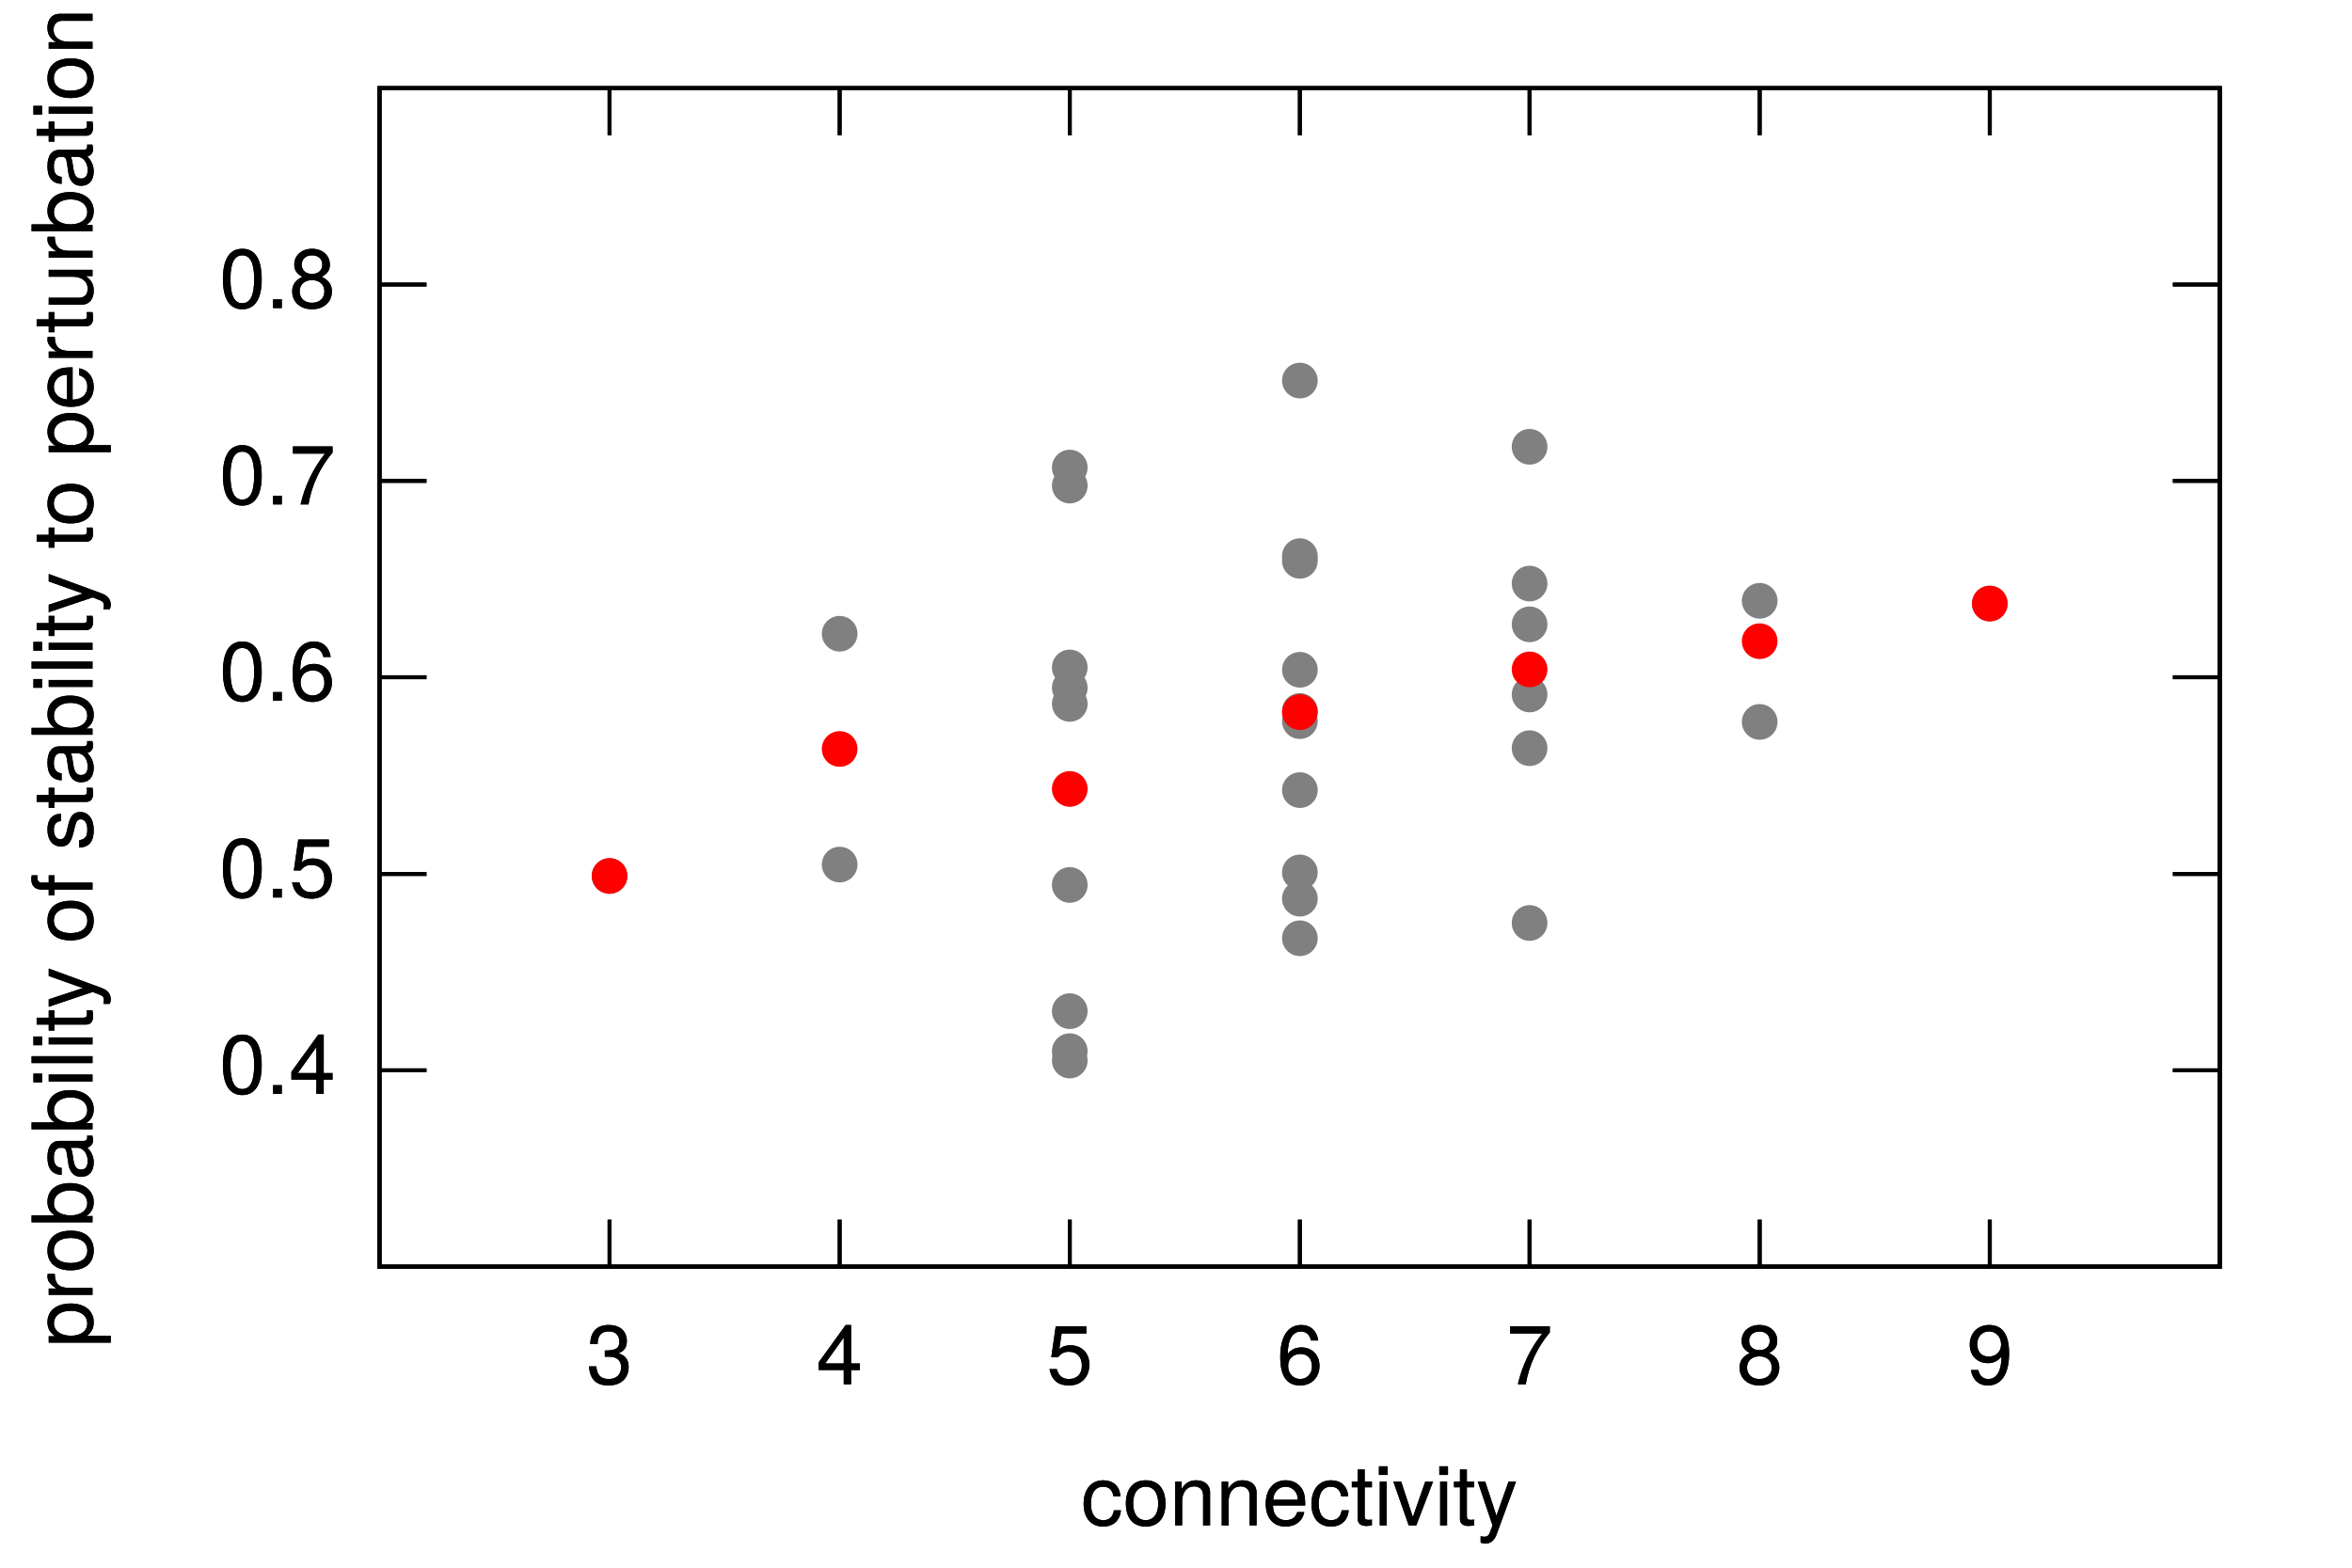
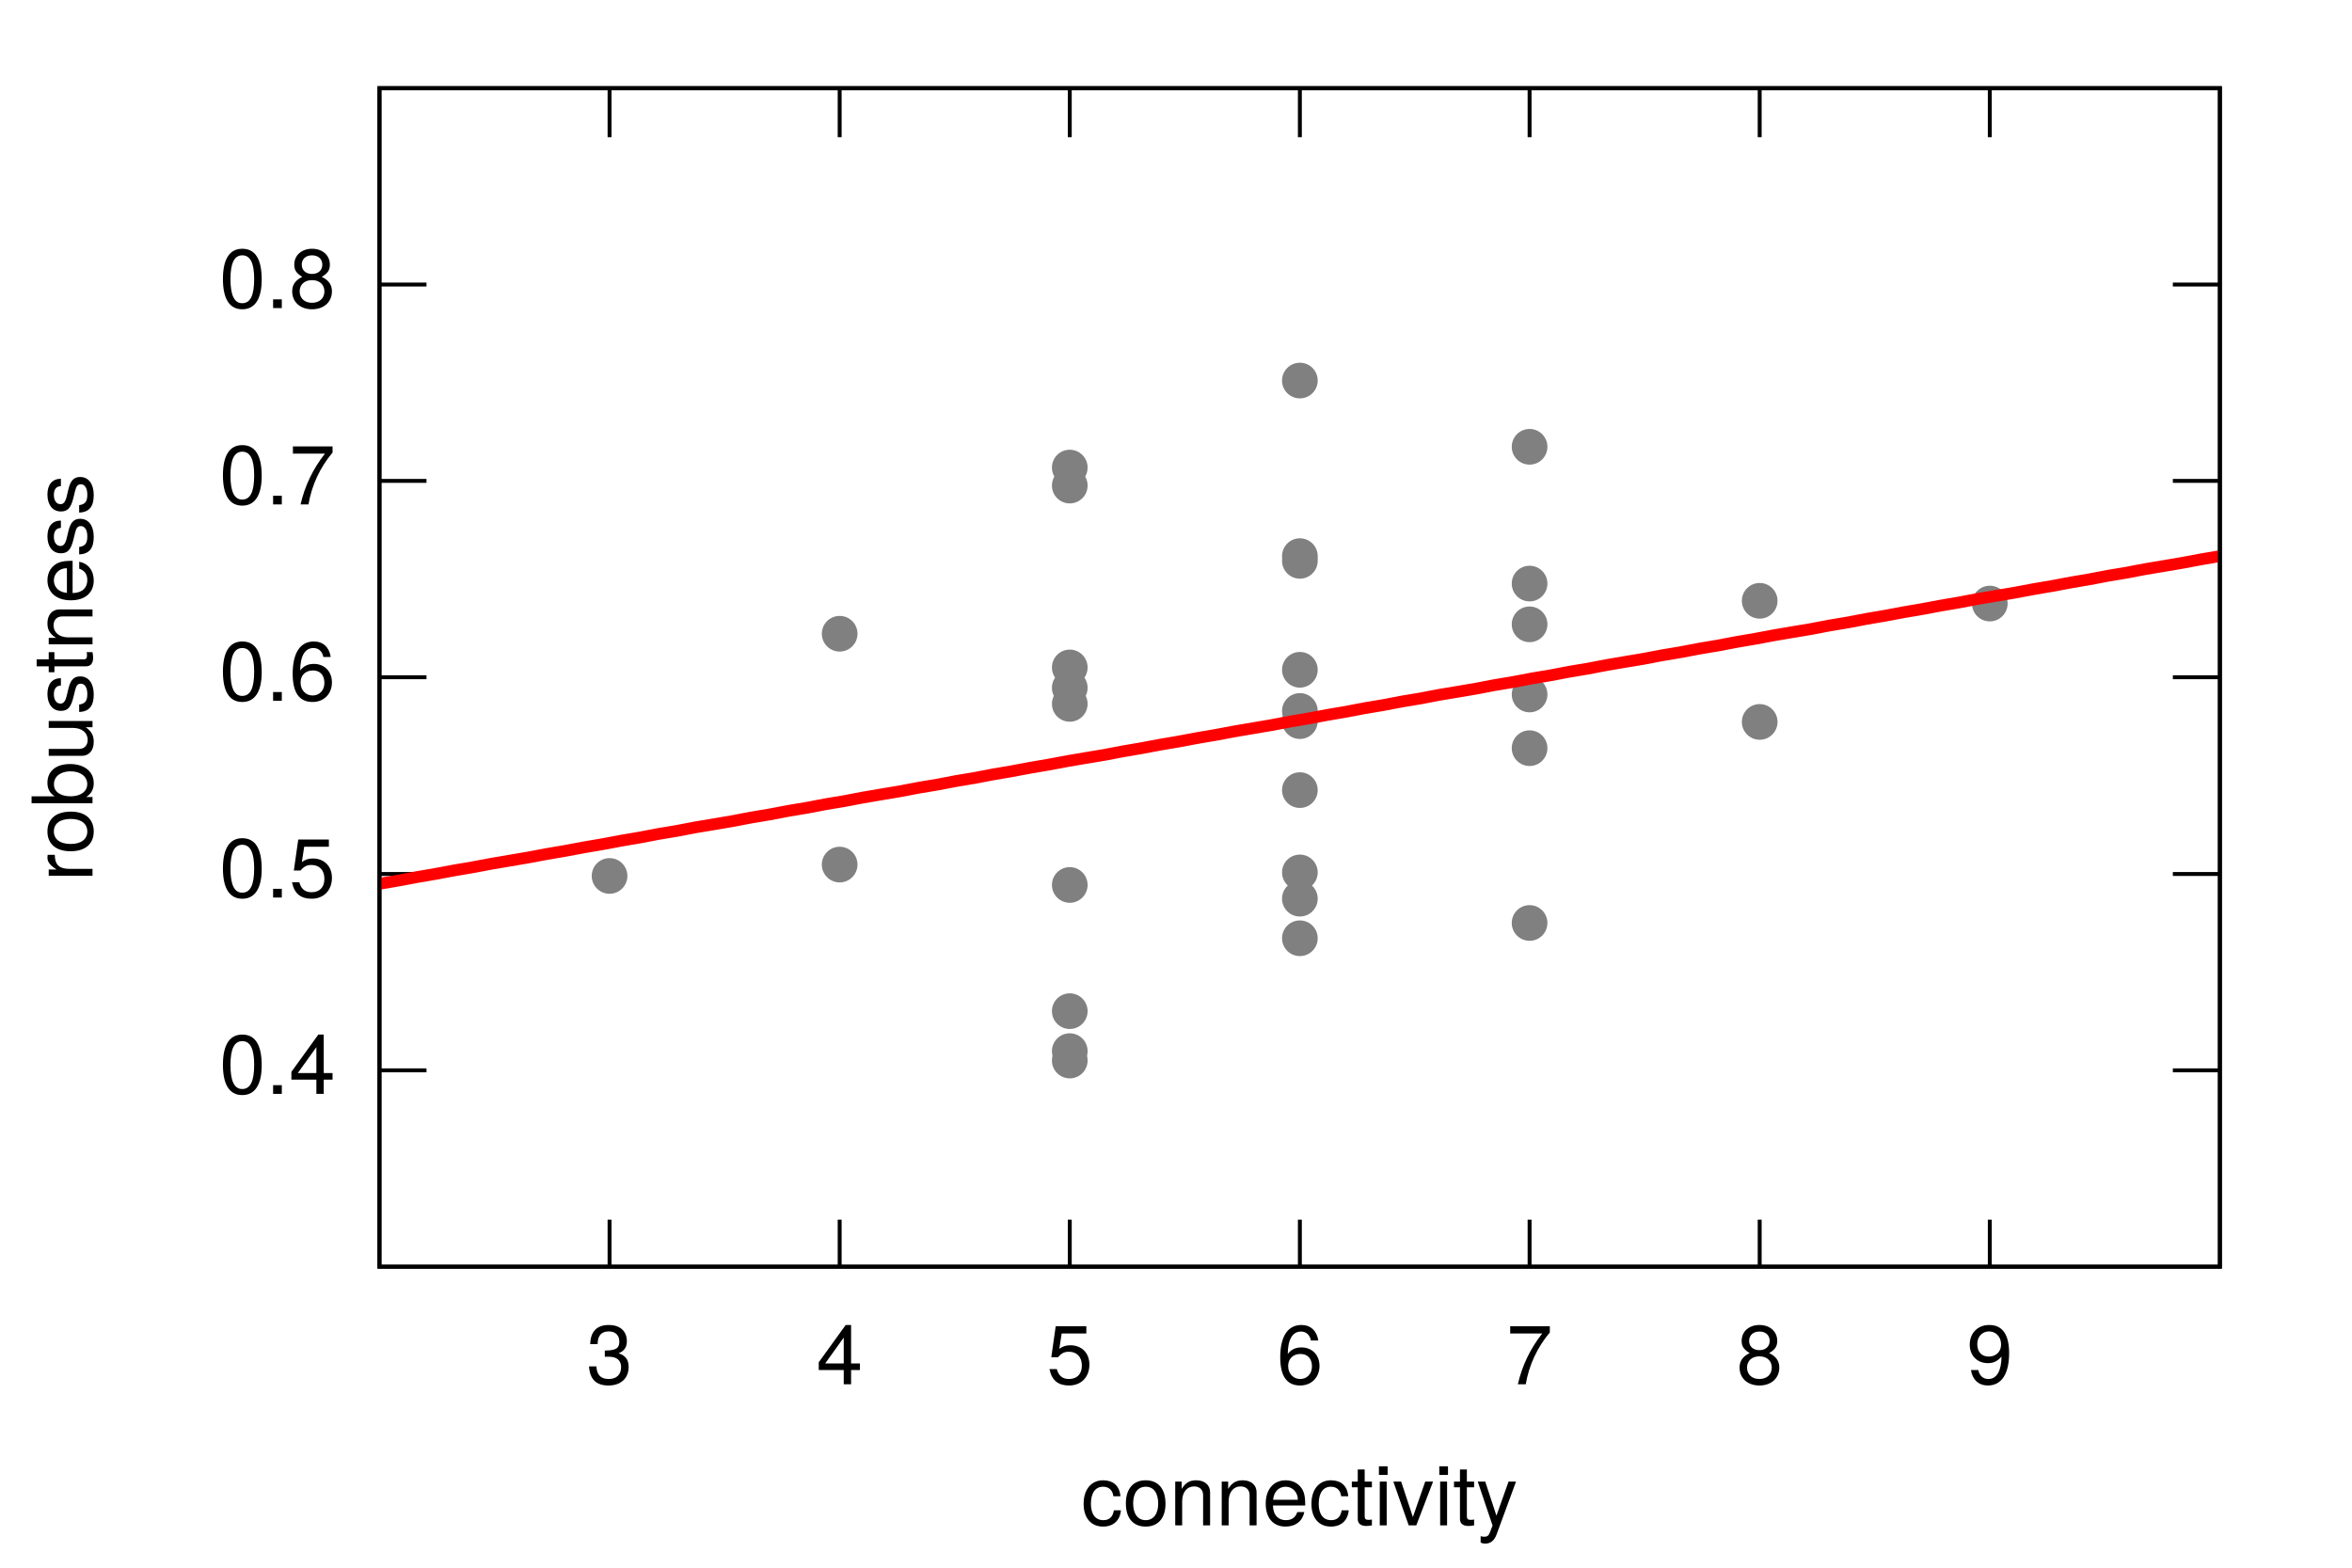
<svg xmlns="http://www.w3.org/2000/svg" xmlns:xlink="http://www.w3.org/1999/xlink" viewBox="0 0 600 400">
-   <defs>
-     <circle id="gpDot" r="0.5" stroke-width="0.5" />
-     <path id="gpPt0" stroke-width="0.167" stroke="currentColor" d="M-1,0 h2 M0,-1 v2" />
-     <path id="gpPt1" stroke-width="0.167" stroke="currentColor" d="M-1,-1 L1,1 M1,-1 L-1,1" />
-     <path id="gpPt2" stroke-width="0.167" stroke="currentColor" d="M-1,0 L1,0 M0,-1 L0,1 M-1,-1 L1,1 M-1,1 L1,-1" />
-     <rect id="gpPt3" stroke-width="0.167" stroke="currentColor" x="-1" y="-1" width="2" height="2" />
-     <rect id="gpPt4" stroke-width="0.167" stroke="currentColor" fill="currentColor" x="-1" y="-1" width="2" height="2" />
-     <circle id="gpPt5" stroke-width="0.167" stroke="currentColor" cx="0" cy="0" r="1" />
-     <use xlink:href="#gpPt5" id="gpPt6" fill="currentColor" stroke="none" />
-     <path id="gpPt7" stroke-width="0.167" stroke="currentColor" d="M0,-1.33 L-1.33,0.67 L1.33,0.67 z" />
-     <use xlink:href="#gpPt7" id="gpPt8" fill="currentColor" stroke="none" />
-     <use xlink:href="#gpPt7" id="gpPt9" stroke="currentColor" transform="rotate(180)" />
-     <use xlink:href="#gpPt9" id="gpPt10" fill="currentColor" stroke="none" />
-     <use xlink:href="#gpPt3" id="gpPt11" stroke="currentColor" transform="rotate(45)" />
-     <use xlink:href="#gpPt11" id="gpPt12" fill="currentColor" stroke="none" />
-   </defs>
-   <g style="fill:none; color:white; stroke:currentColor; stroke-width:1.00; stroke-linecap:butt; stroke-linejoin:miter">
+   <g id="gnuplot_canvas">
+     <rect x="0" y="0" width="600" height="400" fill="none" />
+     <defs>
+       <circle id="gpDot" r="0.5" stroke-width="0.5" />
+       <path id="gpPt0" stroke-width="0.167" stroke="currentColor" d="M-1,0 h2 M0,-1 v2" />
+       <path id="gpPt1" stroke-width="0.167" stroke="currentColor" d="M-1,-1 L1,1 M1,-1 L-1,1" />
+       <path id="gpPt2" stroke-width="0.167" stroke="currentColor" d="M-1,0 L1,0 M0,-1 L0,1 M-1,-1 L1,1 M-1,1 L1,-1" />
+       <rect id="gpPt3" stroke-width="0.167" stroke="currentColor" x="-1" y="-1" width="2" height="2" />
+       <rect id="gpPt4" stroke-width="0.167" stroke="currentColor" fill="currentColor" x="-1" y="-1" width="2" height="2" />
+       <circle id="gpPt5" stroke-width="0.167" stroke="currentColor" cx="0" cy="0" r="1" />
+       <use xlink:href="#gpPt5" id="gpPt6" fill="currentColor" stroke="none" />
+       <path id="gpPt7" stroke-width="0.167" stroke="currentColor" d="M0,-1.33 L-1.33,0.67 L1.33,0.67 z" />
+       <use xlink:href="#gpPt7" id="gpPt8" fill="currentColor" stroke="none" />
+       <use xlink:href="#gpPt7" id="gpPt9" stroke="currentColor" transform="rotate(180)" />
+       <use xlink:href="#gpPt9" id="gpPt10" fill="currentColor" stroke="none" />
+       <use xlink:href="#gpPt3" id="gpPt11" stroke="currentColor" transform="rotate(45)" />
+       <use xlink:href="#gpPt11" id="gpPt12" fill="currentColor" stroke="none" />
+     </defs>
+     <g style="fill:none; color:white; stroke:currentColor; stroke-width:1.00; stroke-linecap:butt; stroke-linejoin:miter">
</g>
-   <g style="fill:none; color:black; stroke:currentColor; stroke-width:1.00; stroke-linecap:butt; stroke-linejoin:miter">
-     <path d="M96.8,273.1 L108.8,273.1 M566.3,273.1 L554.3,273.1 " />
-     <g transform="translate(85.6,279.1)" style="stroke:none; fill:black; font-family:HelveticaNeue; font-size:16.00pt; text-anchor:end">
-       <text>
-         <tspan> 0.4</tspan>
-       </text>
+     <g style="fill:none; color:black; stroke:currentColor; stroke-width:1.00; stroke-linecap:butt; stroke-linejoin:miter">
+       <path stroke="black" d="M96.8,273.1 L108.8,273.1 M566.3,273.1 L554.3,273.1  h0.01" />
+       <g transform="translate(85.6,279.1)" style="stroke:none; fill:black; font-family:HelveticaNeue; font-size:16.00pt; text-anchor:end">
+         <text>
+           <tspan> 0.4</tspan>
+         </text>
+       </g>
+       <path stroke="black" d="M96.8,223.0 L108.8,223.0 M566.3,223.0 L554.3,223.0  h0.01" />
+       <g transform="translate(85.6,229.0)" style="stroke:none; fill:black; font-family:HelveticaNeue; font-size:16.00pt; text-anchor:end">
+         <text>
+           <tspan> 0.5</tspan>
+         </text>
+       </g>
+       <path stroke="black" d="M96.8,172.8 L108.8,172.8 M566.3,172.8 L554.3,172.8  h0.01" />
+       <g transform="translate(85.6,178.8)" style="stroke:none; fill:black; font-family:HelveticaNeue; font-size:16.00pt; text-anchor:end">
+         <text>
+           <tspan> 0.6</tspan>
+         </text>
+       </g>
+       <path stroke="black" d="M96.8,122.7 L108.8,122.7 M566.3,122.7 L554.3,122.7  h0.01" />
+       <g transform="translate(85.6,128.7)" style="stroke:none; fill:black; font-family:HelveticaNeue; font-size:16.00pt; text-anchor:end">
+         <text>
+           <tspan> 0.7</tspan>
+         </text>
+       </g>
+       <path stroke="black" d="M96.8,72.6 L108.8,72.6 M566.3,72.6 L554.3,72.6  h0.01" />
+       <g transform="translate(85.6,78.6)" style="stroke:none; fill:black; font-family:HelveticaNeue; font-size:16.00pt; text-anchor:end">
+         <text>
+           <tspan> 0.8</tspan>
+         </text>
+       </g>
+       <path stroke="black" d="M155.5,323.2 L155.5,311.2 M155.5,22.5 L155.5,34.5  h0.01" />
+       <g transform="translate(155.5,353.2)" style="stroke:none; fill:black; font-family:HelveticaNeue; font-size:16.00pt; text-anchor:middle">
+         <text>
+           <tspan> 3</tspan>
+         </text>
+       </g>
+       <path stroke="black" d="M214.2,323.2 L214.2,311.2 M214.2,22.5 L214.2,34.5  h0.01" />
+       <g transform="translate(214.2,353.2)" style="stroke:none; fill:black; font-family:HelveticaNeue; font-size:16.00pt; text-anchor:middle">
+         <text>
+           <tspan> 4</tspan>
+         </text>
+       </g>
+       <path stroke="black" d="M272.9,323.2 L272.9,311.2 M272.9,22.5 L272.9,34.5  h0.01" />
+       <g transform="translate(272.9,353.2)" style="stroke:none; fill:black; font-family:HelveticaNeue; font-size:16.00pt; text-anchor:middle">
+         <text>
+           <tspan> 5</tspan>
+         </text>
+       </g>
+       <path stroke="black" d="M331.6,323.2 L331.6,311.2 M331.6,22.5 L331.6,34.5  h0.01" />
+       <g transform="translate(331.6,353.2)" style="stroke:none; fill:black; font-family:HelveticaNeue; font-size:16.00pt; text-anchor:middle">
+         <text>
+           <tspan> 6</tspan>
+         </text>
+       </g>
+       <path stroke="black" d="M390.2,323.2 L390.2,311.2 M390.2,22.5 L390.2,34.5  h0.01" />
+       <g transform="translate(390.2,353.2)" style="stroke:none; fill:black; font-family:HelveticaNeue; font-size:16.00pt; text-anchor:middle">
+         <text>
+           <tspan> 7</tspan>
+         </text>
+       </g>
+       <path stroke="black" d="M448.9,323.2 L448.9,311.2 M448.9,22.5 L448.9,34.5  h0.01" />
+       <g transform="translate(448.9,353.2)" style="stroke:none; fill:black; font-family:HelveticaNeue; font-size:16.00pt; text-anchor:middle">
+         <text>
+           <tspan> 8</tspan>
+         </text>
+       </g>
+       <path stroke="black" d="M507.6,323.2 L507.6,311.2 M507.6,22.5 L507.6,34.5  h0.01" />
+       <g transform="translate(507.6,353.2)" style="stroke:none; fill:black; font-family:HelveticaNeue; font-size:16.00pt; text-anchor:middle">
+         <text>
+           <tspan> 9</tspan>
+         </text>
+       </g>
+       <path stroke="black" d="M96.8,22.5 L96.8,323.2 L566.3,323.2 L566.3,22.5 L96.8,22.5 Z  h0.01" />
+       <g transform="translate(23.6,172.9) rotate(270)" style="stroke:none; fill:black; font-family:HelveticaNeue; font-size:16.00pt; text-anchor:middle">
+         <text>
+           <tspan>robustness</tspan>
+         </text>
+       </g>
+       <g transform="translate(331.5,389.2)" style="stroke:none; fill:black; font-family:HelveticaNeue; font-size:16.00pt; text-anchor:middle">
+         <text>
+           <tspan>connectivity</tspan>
+         </text>
+       </g>
    </g>
-     <path d="M96.8,223.0 L108.8,223.0 M566.3,223.0 L554.3,223.0 " />
-     <g transform="translate(85.6,229.0)" style="stroke:none; fill:black; font-family:HelveticaNeue; font-size:16.00pt; text-anchor:end">
-       <text>
-         <tspan> 0.5</tspan>
-       </text>
+     <g id="gnuplot_plot_1">
+       <g style="fill:none; color:red; stroke:currentColor; stroke-width:1.00; stroke-linecap:butt; stroke-linejoin:miter">
+         <use xlink:href="#gpPt6" transform="translate(155.5,223.5) scale(4.20)" color="gray" />
+         <use xlink:href="#gpPt6" transform="translate(214.2,220.6) scale(4.20)" color="gray" />
+         <use xlink:href="#gpPt6" transform="translate(214.2,161.7) scale(4.20)" color="gray" />
+         <use xlink:href="#gpPt6" transform="translate(272.9,175.5) scale(4.20)" color="gray" />
+         <use xlink:href="#gpPt6" transform="translate(272.9,225.8) scale(4.20)" color="gray" />
+         <use xlink:href="#gpPt6" transform="translate(272.9,268.2) scale(4.20)" color="gray" />
+         <use xlink:href="#gpPt6" transform="translate(272.9,258.0) scale(4.20)" color="gray" />
+         <use xlink:href="#gpPt6" transform="translate(272.9,170.3) scale(4.20)" color="gray" />
+         <use xlink:href="#gpPt6" transform="translate(272.9,270.6) scale(4.20)" color="gray" />
+         <use xlink:href="#gpPt6" transform="translate(272.9,123.9) scale(4.20)" color="gray" />
+         <use xlink:href="#gpPt6" transform="translate(272.9,179.6) scale(4.20)" color="gray" />
+         <use xlink:href="#gpPt6" transform="translate(272.9,119.3) scale(4.20)" color="gray" />
+         <use xlink:href="#gpPt6" transform="translate(331.6,184.0) scale(4.20)" color="gray" />
+         <use xlink:href="#gpPt6" transform="translate(331.6,229.3) scale(4.20)" color="gray" />
+         <use xlink:href="#gpPt6" transform="translate(331.6,201.6) scale(4.20)" color="gray" />
+         <use xlink:href="#gpPt6" transform="translate(331.6,222.6) scale(4.20)" color="gray" />
+         <use xlink:href="#gpPt6" transform="translate(331.6,141.9) scale(4.20)" color="gray" />
+         <use xlink:href="#gpPt6" transform="translate(331.6,239.4) scale(4.20)" color="gray" />
+         <use xlink:href="#gpPt6" transform="translate(331.6,181.4) scale(4.20)" color="gray" />
+         <use xlink:href="#gpPt6" transform="translate(331.6,143.1) scale(4.20)" color="gray" />
+         <use xlink:href="#gpPt6" transform="translate(331.6,97.1) scale(4.20)" color="gray" />
+         <use xlink:href="#gpPt6" transform="translate(331.6,170.9) scale(4.20)" color="gray" />
+         <use xlink:href="#gpPt6" transform="translate(390.2,190.9) scale(4.20)" color="gray" />
+         <use xlink:href="#gpPt6" transform="translate(390.2,235.5) scale(4.20)" color="gray" />
+         <use xlink:href="#gpPt6" transform="translate(390.2,177.2) scale(4.20)" color="gray" />
+         <use xlink:href="#gpPt6" transform="translate(390.2,114.0) scale(4.20)" color="gray" />
+         <use xlink:href="#gpPt6" transform="translate(390.2,148.9) scale(4.20)" color="gray" />
+         <use xlink:href="#gpPt6" transform="translate(390.2,159.3) scale(4.20)" color="gray" />
+         <use xlink:href="#gpPt6" transform="translate(448.9,184.2) scale(4.20)" color="gray" />
+         <use xlink:href="#gpPt6" transform="translate(448.9,153.3) scale(4.20)" color="gray" />
+         <use xlink:href="#gpPt6" transform="translate(507.6,154.0) scale(4.20)" color="gray" />
+       </g>
    </g>
-     <path d="M96.8,172.8 L108.8,172.8 M566.3,172.8 L554.3,172.8 " />
-     <g transform="translate(85.6,178.8)" style="stroke:none; fill:black; font-family:HelveticaNeue; font-size:16.00pt; text-anchor:end">
-       <text>
-         <tspan> 0.6</tspan>
-       </text>
+     <g id="gnuplot_plot_2">
+       <g style="fill:none; color:white; stroke:gray; stroke-width:3.00; stroke-linecap:butt; stroke-linejoin:miter">
+ </g>
+       <g style="fill:none; color:green; stroke:currentColor; stroke-width:3.00; stroke-linecap:butt; stroke-linejoin:miter">
+         <path stroke="rgb(255,   0,   0)" d="M96.8,225.5 L101.5,224.7 L106.3,223.8 L111.0,223.0 L115.8,222.1 L120.5,221.3 L125.3,220.4 L130.0,219.6    L134.7,218.8 L139.5,217.9 L144.2,217.1 L149.0,216.2 L153.7,215.4 L158.5,214.5 L163.2,213.7 L167.9,212.8    L172.7,212.0 L177.4,211.1 L182.2,210.3 L186.9,209.5 L191.6,208.6 L196.4,207.8 L201.1,206.9 L205.9,206.1    L210.6,205.2 L215.4,204.4 L220.1,203.5 L224.8,202.7 L229.6,201.9 L234.3,201.0 L239.1,200.2 L243.8,199.3    L248.6,198.5 L253.3,197.6 L258.0,196.8 L262.8,195.9 L267.5,195.1 L272.3,194.2 L277.0,193.4 L281.8,192.6    L286.5,191.7 L291.2,190.9 L296.0,190.0 L300.7,189.2 L305.5,188.3 L310.2,187.5 L315.0,186.6 L319.7,185.8    L324.4,185.0 L329.2,184.1 L333.9,183.3 L338.7,182.4 L343.4,181.6 L348.1,180.7 L352.9,179.9 L357.6,179.0    L362.4,178.2 L367.1,177.3 L371.9,176.5 L376.6,175.7 L381.3,174.8 L386.1,174.0 L390.8,173.1 L395.6,172.3    L400.3,171.4 L405.1,170.6 L409.8,169.7 L414.5,168.9 L419.3,168.1 L424.0,167.2 L428.8,166.4 L433.5,165.5    L438.3,164.7 L443.0,163.8 L447.7,163.0 L452.5,162.1 L457.2,161.3 L462.0,160.5 L466.7,159.6 L471.5,158.8    L476.2,157.9 L480.9,157.1 L485.7,156.2 L490.4,155.4 L495.2,154.5 L499.9,153.7 L504.6,152.8 L509.4,152.0    L514.1,151.2 L518.9,150.3 L523.6,149.5 L528.4,148.6 L533.1,147.8 L537.8,146.9 L542.6,146.1 L547.3,145.2    L552.1,144.4 L556.8,143.6 L561.6,142.7 L566.3,141.9  h0.01" />
+       </g>
    </g>
-     <path d="M96.8,122.7 L108.8,122.7 M566.3,122.7 L554.3,122.7 " />
-     <g transform="translate(85.6,128.7)" style="stroke:none; fill:black; font-family:HelveticaNeue; font-size:16.00pt; text-anchor:end">
-       <text>
-         <tspan> 0.7</tspan>
-       </text>
-     </g>
-     <path d="M96.8,72.6 L108.8,72.6 M566.3,72.6 L554.3,72.6 " />
-     <g transform="translate(85.6,78.6)" style="stroke:none; fill:black; font-family:HelveticaNeue; font-size:16.00pt; text-anchor:end">
-       <text>
-         <tspan> 0.8</tspan>
-       </text>
-     </g>
-     <path d="M155.5,323.2 L155.5,311.2 M155.5,22.5 L155.5,34.5 " />
-     <g transform="translate(155.5,353.2)" style="stroke:none; fill:black; font-family:HelveticaNeue; font-size:16.00pt; text-anchor:middle">
-       <text>
-         <tspan> 3</tspan>
-       </text>
-     </g>
-     <path d="M214.2,323.2 L214.2,311.2 M214.2,22.5 L214.2,34.5 " />
-     <g transform="translate(214.2,353.2)" style="stroke:none; fill:black; font-family:HelveticaNeue; font-size:16.00pt; text-anchor:middle">
-       <text>
-         <tspan> 4</tspan>
-       </text>
-     </g>
-     <path d="M272.9,323.2 L272.9,311.2 M272.9,22.5 L272.9,34.5 " />
-     <g transform="translate(272.9,353.2)" style="stroke:none; fill:black; font-family:HelveticaNeue; font-size:16.00pt; text-anchor:middle">
-       <text>
-         <tspan> 5</tspan>
-       </text>
-     </g>
-     <path d="M331.6,323.2 L331.6,311.2 M331.6,22.5 L331.6,34.5 " />
-     <g transform="translate(331.6,353.2)" style="stroke:none; fill:black; font-family:HelveticaNeue; font-size:16.00pt; text-anchor:middle">
-       <text>
-         <tspan> 6</tspan>
-       </text>
-     </g>
-     <path d="M390.2,323.2 L390.2,311.2 M390.2,22.5 L390.2,34.5 " />
-     <g transform="translate(390.2,353.2)" style="stroke:none; fill:black; font-family:HelveticaNeue; font-size:16.00pt; text-anchor:middle">
-       <text>
-         <tspan> 7</tspan>
-       </text>
-     </g>
-     <path d="M448.9,323.2 L448.9,311.2 M448.9,22.5 L448.9,34.5 " />
-     <g transform="translate(448.9,353.2)" style="stroke:none; fill:black; font-family:HelveticaNeue; font-size:16.00pt; text-anchor:middle">
-       <text>
-         <tspan> 8</tspan>
-       </text>
-     </g>
-     <path d="M507.6,323.2 L507.6,311.2 M507.6,22.5 L507.6,34.5 " />
-     <g transform="translate(507.6,353.2)" style="stroke:none; fill:black; font-family:HelveticaNeue; font-size:16.00pt; text-anchor:middle">
-       <text>
-         <tspan> 9</tspan>
-       </text>
-     </g>
-     <path d="M96.8,22.5 L96.8,323.2 L566.3,323.2 L566.3,22.5 L96.8,22.5 Z " />
-     <g transform="translate(23.6,172.9) rotate(270)" style="stroke:none; fill:black; font-family:HelveticaNeue; font-size:16.00pt; text-anchor:middle">
-       <text>
-         <tspan>probability of stability to perturbation</tspan>
-       </text>
-     </g>
-     <g transform="translate(331.5,389.2)" style="stroke:none; fill:black; font-family:HelveticaNeue; font-size:16.00pt; text-anchor:middle">
-       <text>
-         <tspan>connectivity</tspan>
-       </text>
+     <g style="fill:none; color:white; stroke:rgb(255,   0,   0); stroke-width:1.00; stroke-linecap:butt; stroke-linejoin:miter">
+ </g>
+     <g style="fill:none; color:black; stroke:currentColor; stroke-width:1.00; stroke-linecap:butt; stroke-linejoin:miter">
+       <path stroke="black" d="M96.8,22.5 L96.8,323.2 L566.3,323.2 L566.3,22.5 L96.8,22.5 Z  h0.01" />
    </g>
  </g>
-   <a xlink:title="Plot #1">
-     <g style="fill:none; color:red; stroke:currentColor; stroke-width:1.00; stroke-linecap:butt; stroke-linejoin:miter">
-       <use xlink:href="#gpPt6" transform="translate(155.5,223.5) scale(4.20)" color="gray" />
-       <use xlink:href="#gpPt6" transform="translate(214.2,220.6) scale(4.20)" color="gray" />
-       <use xlink:href="#gpPt6" transform="translate(214.2,161.7) scale(4.20)" color="gray" />
-       <use xlink:href="#gpPt6" transform="translate(272.9,175.5) scale(4.20)" color="gray" />
-       <use xlink:href="#gpPt6" transform="translate(272.9,225.8) scale(4.20)" color="gray" />
-       <use xlink:href="#gpPt6" transform="translate(272.9,268.2) scale(4.20)" color="gray" />
-       <use xlink:href="#gpPt6" transform="translate(272.9,258.0) scale(4.20)" color="gray" />
-       <use xlink:href="#gpPt6" transform="translate(272.9,170.3) scale(4.20)" color="gray" />
-       <use xlink:href="#gpPt6" transform="translate(272.9,270.6) scale(4.20)" color="gray" />
-       <use xlink:href="#gpPt6" transform="translate(272.9,123.9) scale(4.20)" color="gray" />
-       <use xlink:href="#gpPt6" transform="translate(272.9,179.6) scale(4.20)" color="gray" />
-       <use xlink:href="#gpPt6" transform="translate(272.9,119.3) scale(4.20)" color="gray" />
-       <use xlink:href="#gpPt6" transform="translate(331.6,184.0) scale(4.20)" color="gray" />
-       <use xlink:href="#gpPt6" transform="translate(331.6,229.3) scale(4.20)" color="gray" />
-       <use xlink:href="#gpPt6" transform="translate(331.6,201.6) scale(4.20)" color="gray" />
-       <use xlink:href="#gpPt6" transform="translate(331.6,222.6) scale(4.20)" color="gray" />
-       <use xlink:href="#gpPt6" transform="translate(331.6,141.9) scale(4.20)" color="gray" />
-       <use xlink:href="#gpPt6" transform="translate(331.6,239.4) scale(4.20)" color="gray" />
-       <use xlink:href="#gpPt6" transform="translate(331.6,181.4) scale(4.20)" color="gray" />
-       <use xlink:href="#gpPt6" transform="translate(331.6,143.1) scale(4.20)" color="gray" />
-       <use xlink:href="#gpPt6" transform="translate(331.6,97.1) scale(4.20)" color="gray" />
-       <use xlink:href="#gpPt6" transform="translate(331.6,170.9) scale(4.20)" color="gray" />
-       <use xlink:href="#gpPt6" transform="translate(390.2,190.9) scale(4.20)" color="gray" />
-       <use xlink:href="#gpPt6" transform="translate(390.2,235.5) scale(4.20)" color="gray" />
-       <use xlink:href="#gpPt6" transform="translate(390.2,177.2) scale(4.20)" color="gray" />
-       <use xlink:href="#gpPt6" transform="translate(390.2,114.0) scale(4.20)" color="gray" />
-       <use xlink:href="#gpPt6" transform="translate(390.2,148.9) scale(4.20)" color="gray" />
-       <use xlink:href="#gpPt6" transform="translate(390.2,159.3) scale(4.20)" color="gray" />
-       <use xlink:href="#gpPt6" transform="translate(448.9,184.2) scale(4.20)" color="gray" />
-       <use xlink:href="#gpPt6" transform="translate(448.9,153.3) scale(4.20)" color="gray" />
-       <use xlink:href="#gpPt6" transform="translate(507.6,154.0) scale(4.20)" color="gray" />
-     </g>
-   </a>
-   <g style="fill:none; color:black; stroke:currentColor; stroke-width:1.00; stroke-linecap:butt; stroke-linejoin:miter">
-     <path d="M96.8,22.5 L96.8,323.2 L566.3,323.2 L566.3,22.5 L96.8,22.5 Z " />
-   </g>
-   <g style="fill:none; color:black; stroke:currentColor; stroke-width:1.00; stroke-linecap:butt; stroke-linejoin:miter">
-     <path d="M96.8,273.1 L108.8,273.1 M566.3,273.1 L554.3,273.1 " />
-     <g transform="translate(85.6,279.1)" style="stroke:none; fill:black; font-family:HelveticaNeue; font-size:16.00pt; text-anchor:end">
-       <text>
-         <tspan> 0.4</tspan>
-       </text>
-     </g>
-     <path d="M96.8,223.0 L108.8,223.0 M566.3,223.0 L554.3,223.0 " />
-     <g transform="translate(85.6,229.0)" style="stroke:none; fill:black; font-family:HelveticaNeue; font-size:16.00pt; text-anchor:end">
-       <text>
-         <tspan> 0.5</tspan>
-       </text>
-     </g>
-     <path d="M96.8,172.8 L108.8,172.8 M566.3,172.8 L554.3,172.8 " />
-     <g transform="translate(85.6,178.8)" style="stroke:none; fill:black; font-family:HelveticaNeue; font-size:16.00pt; text-anchor:end">
-       <text>
-         <tspan> 0.6</tspan>
-       </text>
-     </g>
-     <path d="M96.8,122.7 L108.8,122.7 M566.3,122.7 L554.3,122.7 " />
-     <g transform="translate(85.6,128.7)" style="stroke:none; fill:black; font-family:HelveticaNeue; font-size:16.00pt; text-anchor:end">
-       <text>
-         <tspan> 0.7</tspan>
-       </text>
-     </g>
-     <path d="M96.8,72.6 L108.8,72.6 M566.3,72.6 L554.3,72.6 " />
-     <g transform="translate(85.6,78.6)" style="stroke:none; fill:black; font-family:HelveticaNeue; font-size:16.00pt; text-anchor:end">
-       <text>
-         <tspan> 0.8</tspan>
-       </text>
-     </g>
-     <path d="M155.5,323.2 L155.5,311.2 M155.5,22.5 L155.5,34.5 " />
-     <g transform="translate(155.5,353.2)" style="stroke:none; fill:black; font-family:HelveticaNeue; font-size:16.00pt; text-anchor:middle">
-       <text>
-         <tspan> 3</tspan>
-       </text>
-     </g>
-     <path d="M214.2,323.2 L214.2,311.2 M214.2,22.5 L214.2,34.5 " />
-     <g transform="translate(214.2,353.2)" style="stroke:none; fill:black; font-family:HelveticaNeue; font-size:16.00pt; text-anchor:middle">
-       <text>
-         <tspan> 4</tspan>
-       </text>
-     </g>
-     <path d="M272.9,323.2 L272.9,311.2 M272.9,22.5 L272.9,34.5 " />
-     <g transform="translate(272.9,353.2)" style="stroke:none; fill:black; font-family:HelveticaNeue; font-size:16.00pt; text-anchor:middle">
-       <text>
-         <tspan> 5</tspan>
-       </text>
-     </g>
-     <path d="M331.6,323.2 L331.6,311.2 M331.6,22.5 L331.6,34.5 " />
-     <g transform="translate(331.6,353.2)" style="stroke:none; fill:black; font-family:HelveticaNeue; font-size:16.00pt; text-anchor:middle">
-       <text>
-         <tspan> 6</tspan>
-       </text>
-     </g>
-     <path d="M390.2,323.2 L390.2,311.2 M390.2,22.5 L390.2,34.5 " />
-     <g transform="translate(390.2,353.2)" style="stroke:none; fill:black; font-family:HelveticaNeue; font-size:16.00pt; text-anchor:middle">
-       <text>
-         <tspan> 7</tspan>
-       </text>
-     </g>
-     <path d="M448.9,323.2 L448.9,311.2 M448.9,22.5 L448.9,34.5 " />
-     <g transform="translate(448.9,353.2)" style="stroke:none; fill:black; font-family:HelveticaNeue; font-size:16.00pt; text-anchor:middle">
-       <text>
-         <tspan> 8</tspan>
-       </text>
-     </g>
-     <path d="M507.6,323.2 L507.6,311.2 M507.6,22.5 L507.6,34.5 " />
-     <g transform="translate(507.6,353.2)" style="stroke:none; fill:black; font-family:HelveticaNeue; font-size:16.00pt; text-anchor:middle">
-       <text>
-         <tspan> 9</tspan>
-       </text>
-     </g>
-     <path d="M96.8,22.5 L96.8,323.2 L566.3,323.2 L566.3,22.5 L96.8,22.5 Z " />
-     <g transform="translate(23.6,172.9) rotate(270)" style="stroke:none; fill:black; font-family:HelveticaNeue; font-size:16.00pt; text-anchor:middle">
-       <text>
-         <tspan>probability of stability to perturbation</tspan>
-       </text>
-     </g>
-     <g transform="translate(331.5,389.2)" style="stroke:none; fill:black; font-family:HelveticaNeue; font-size:16.00pt; text-anchor:middle">
-       <text>
-         <tspan>connectivity</tspan>
-       </text>
-     </g>
-   </g>
-   <a xlink:title="Plot #1">
-     <g style="fill:none; color:red; stroke:currentColor; stroke-width:1.00; stroke-linecap:butt; stroke-linejoin:miter">
-       <use xlink:href="#gpPt6" transform="translate(155.5,223.5) scale(4.20)" color="red" />
-       <use xlink:href="#gpPt6" transform="translate(214.2,191.1) scale(4.20)" color="red" />
-       <use xlink:href="#gpPt6" transform="translate(272.9,201.3) scale(4.20)" color="red" />
-       <use xlink:href="#gpPt6" transform="translate(331.6,181.7) scale(4.20)" color="red" />
-       <use xlink:href="#gpPt6" transform="translate(390.2,170.8) scale(4.20)" color="red" />
-       <use xlink:href="#gpPt6" transform="translate(448.9,163.6) scale(4.20)" color="red" />
-       <use xlink:href="#gpPt6" transform="translate(507.6,154.0) scale(4.20)" color="red" />
-     </g>
-   </a>
-   <g style="fill:none; color:black; stroke:currentColor; stroke-width:1.00; stroke-linecap:butt; stroke-linejoin:miter">
-     <path d="M96.8,22.5 L96.8,323.2 L566.3,323.2 L566.3,22.5 L96.8,22.5 Z " />
-   </g>
</svg>
